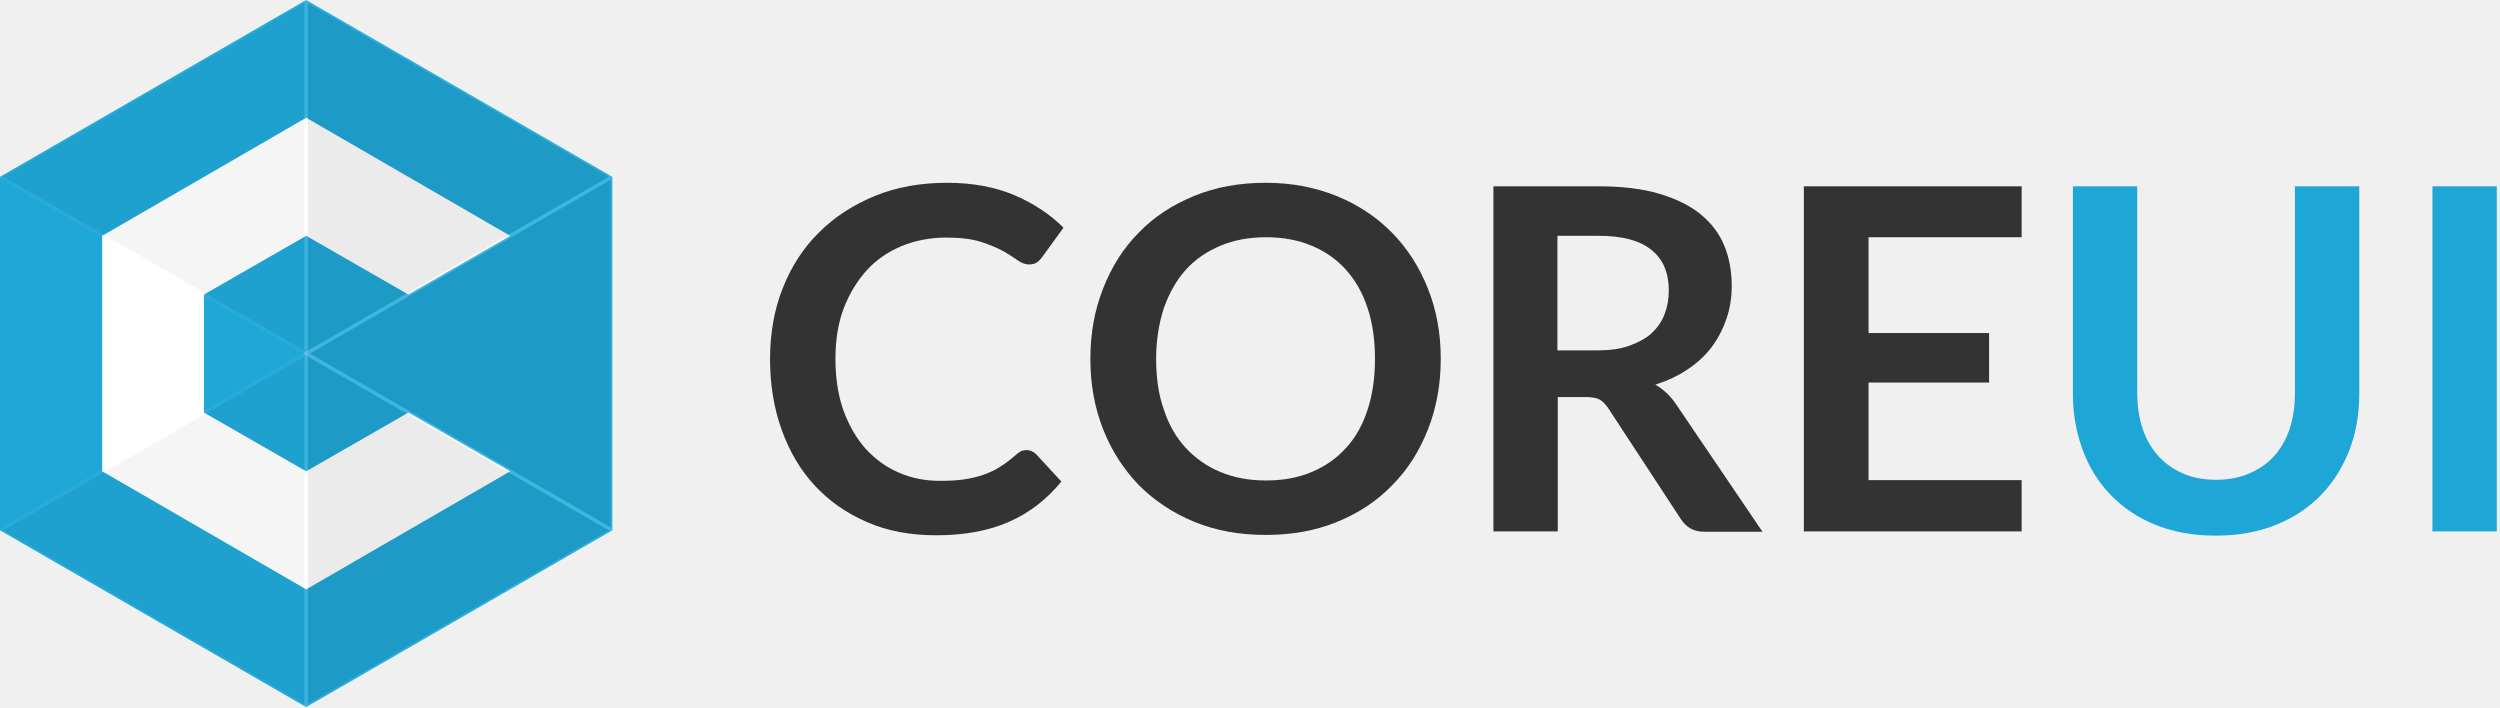
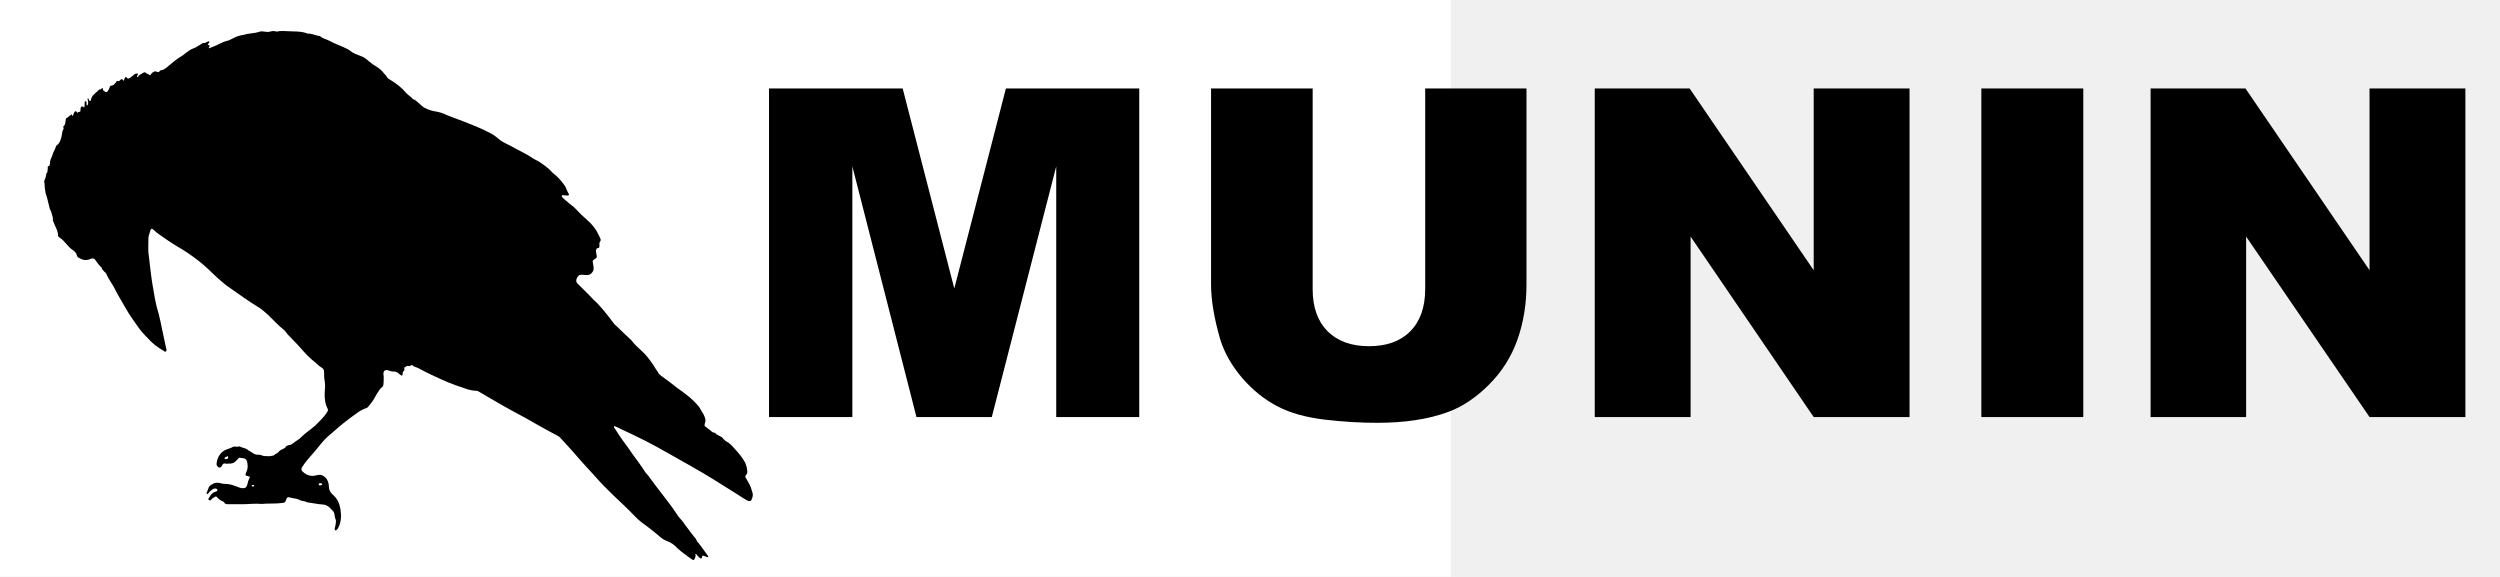
- <svg xmlns="http://www.w3.org/2000/svg" version="1.1" id="Warstwa_1" x="0px" y="0px" width="707.1px" height="200px" viewBox="0 0 707.1 200" style="enable-background:new 0 0 707.1 200;" xml:space="preserve">
-   <style type="text/css">
- 	.st0{fill:#1FA8D7;}
- 	.st1{fill:#FFFFFF;}
- 	.st2{opacity:4.000000e-02;stroke:#FFFFFF;stroke-miterlimit:10;}
- 	.st3{opacity:8.000000e-02;stroke:#FFFFFF;stroke-miterlimit:10;}
- 	.st4{opacity:0;stroke:#FFFFFF;stroke-miterlimit:10;}
- 	.st5{fill:#333333;}
- 	.st6{fill:#1EA7D6;}
- </style>
-   <polygon class="st0" points="0,150 0,50 86.6,0 173.2,50 173.2,150 86.6,200 " />
-   <polygon class="st1" points="86.6,133.3 57.7,116.7 57.7,83.3 86.6,66.7 115.5,83.3 144.3,66.7 86.6,33.3 28.9,66.7 28.9,133.3   86.6,166.7 144.3,133.3 115.5,116.7 " />
-   <polygon class="st2" points="0,50 86.6,100 86.6,0 " />
-   <polygon class="st2" points="0,150 86.6,200 86.6,100 " />
-   <polygon class="st3" points="86.6,100 173.2,150 173.2,50 " />
-   <polygon class="st4" points="86.6,100 0,50 0,150 " />
-   <polygon class="st3" points="173.2,150 86.6,100 86.6,200 " />
-   <polygon class="st3" points="173.2,50 86.6,0 86.6,100 " />
-   <g>
-     <path class="st5" d="M290.4,127.3c1,0,1.8,0.4,2.6,1.1l7.2,7.8c-4,4.9-8.8,8.7-14.6,11.3c-5.8,2.6-12.7,3.9-20.8,3.9   c-7.2,0-13.8-1.2-19.5-3.7c-5.8-2.5-10.7-5.9-14.8-10.3c-4.1-4.4-7.2-9.7-9.4-15.8c-2.2-6.1-3.3-12.8-3.3-20   c0-7.3,1.2-14.1,3.6-20.1c2.4-6.1,5.8-11.4,10.3-15.8c4.4-4.4,9.7-7.8,15.8-10.3c6.1-2.5,12.9-3.7,20.4-3.7c7.2,0,13.6,1.2,19,3.5   c5.4,2.3,10.1,5.4,13.9,9.2l-6.1,8.4c-0.4,0.5-0.8,1-1.4,1.4c-0.6,0.4-1.3,0.6-2.3,0.6c-1,0-2.1-0.4-3.2-1.2s-2.5-1.7-4.1-2.6   c-1.7-0.9-3.8-1.8-6.3-2.6c-2.5-0.8-5.8-1.2-9.7-1.2c-4.6,0-8.8,0.8-12.7,2.4c-3.8,1.6-7.2,3.9-9.9,6.9s-4.9,6.6-6.5,10.8   c-1.6,4.3-2.3,9-2.3,14.3c0,5.5,0.8,10.4,2.3,14.6c1.6,4.3,3.7,7.9,6.3,10.8c2.7,2.9,5.8,5.2,9.4,6.7c3.6,1.6,7.5,2.3,11.6,2.3   c2.5,0,4.7-0.1,6.7-0.4c2-0.3,3.8-0.7,5.5-1.3c1.7-0.6,3.3-1.3,4.8-2.3c1.5-0.9,3-2.1,4.5-3.4c0.4-0.4,0.9-0.7,1.4-1   C289.3,127.4,289.9,127.3,290.4,127.3z" />
-     <path class="st5" d="M407.5,101.5c0,7.2-1.2,13.8-3.6,19.9c-2.4,6.1-5.7,11.4-10.1,15.8c-4.3,4.5-9.5,7.9-15.6,10.4   c-6.1,2.5-12.8,3.7-20.2,3.7c-7.4,0-14.1-1.2-20.2-3.7c-6.1-2.5-11.3-6-15.7-10.4c-4.3-4.5-7.7-9.7-10.1-15.8   c-2.4-6.1-3.6-12.7-3.6-19.9c0-7.2,1.2-13.8,3.6-19.9c2.4-6.1,5.7-11.4,10.1-15.8c4.3-4.5,9.6-7.9,15.7-10.4   c6.1-2.5,12.8-3.7,20.2-3.7c7.4,0,14.1,1.3,20.2,3.8c6.1,2.5,11.3,6,15.6,10.4c4.3,4.4,7.7,9.7,10.1,15.8   C406.3,87.7,407.5,94.3,407.5,101.5z M388.9,101.5c0-5.4-0.7-10.2-2.1-14.4c-1.4-4.3-3.5-7.9-6.1-10.8c-2.7-3-5.9-5.2-9.7-6.8   c-3.8-1.6-8.1-2.4-12.9-2.4c-4.8,0-9.1,0.8-12.9,2.4c-3.8,1.6-7.1,3.8-9.8,6.8c-2.7,3-4.7,6.6-6.2,10.8c-1.4,4.3-2.2,9.1-2.2,14.4   c0,5.4,0.7,10.2,2.2,14.4c1.4,4.3,3.5,7.9,6.2,10.8c2.7,2.9,5.9,5.2,9.8,6.8c3.8,1.6,8.1,2.4,12.9,2.4c4.8,0,9.1-0.8,12.9-2.4   c3.8-1.6,7-3.8,9.7-6.8c2.7-2.9,4.7-6.5,6.1-10.8C388.2,111.7,388.9,106.9,388.9,101.5z" />
-     <path class="st5" d="M440.6,112.2v38.1h-18.2V52.7h29.8c6.7,0,12.4,0.7,17.1,2.1c4.7,1.4,8.6,3.3,11.7,5.8c3,2.5,5.3,5.4,6.7,8.9   c1.4,3.4,2.1,7.2,2.1,11.4c0,3.3-0.5,6.4-1.5,9.3c-1,2.9-2.4,5.6-4.2,8c-1.8,2.4-4.1,4.5-6.8,6.3c-2.7,1.8-5.7,3.2-9.1,4.3   c2.3,1.3,4.3,3.2,5.9,5.6l24.4,36h-16.3c-1.6,0-2.9-0.3-4-0.9c-1.1-0.6-2-1.5-2.8-2.7l-20.5-31.3c-0.8-1.2-1.6-2-2.5-2.5   c-0.9-0.5-2.3-0.7-4.1-0.7H440.6z M440.6,99.1h11.3c3.4,0,6.4-0.4,8.9-1.3c2.5-0.9,4.6-2,6.3-3.5c1.6-1.5,2.9-3.3,3.7-5.4   c0.8-2.1,1.2-4.3,1.2-6.8c0-4.9-1.6-8.8-4.9-11.4c-3.3-2.7-8.2-4-15-4h-11.6V99.1z" />
-     <path class="st5" d="M571.8,52.7v14.4h-43.3v27.1h34.1v14h-34.1v27.6h43.3v14.5h-61.6V52.7H571.8z" />
-     <path class="st6" d="M626.8,135.7c3.5,0,6.6-0.6,9.4-1.8c2.8-1.2,5.1-2.8,7-4.9c1.9-2.1,3.4-4.7,4.4-7.7c1-3,1.5-6.4,1.5-10.1V52.7   h18.2v58.5c0,5.8-0.9,11.2-2.8,16.1c-1.9,4.9-4.6,9.2-8.1,12.8c-3.5,3.6-7.8,6.4-12.8,8.4s-10.6,3-16.9,3s-11.9-1-16.9-3   s-9.2-4.8-12.7-8.4c-3.5-3.6-6.2-7.8-8-12.8c-1.9-4.9-2.8-10.3-2.8-16.1V52.7h18.2v58.4c0,3.7,0.5,7.1,1.5,10.1   c1,3,2.5,5.6,4.4,7.7c1.9,2.1,4.2,3.8,7,5C620.1,135.1,623.3,135.7,626.8,135.7z" />
-     <path class="st6" d="M706.2,150.3H688V52.7h18.2V150.3z" />
+ <svg xmlns="http://www.w3.org/2000/svg" xmlns:ns1="http://xml.openoffice.org/svg/export" version="1.2" width="77.99mm" height="17.99mm" viewBox="2500 8700 7799 1799" preserveAspectRatio="xMidYMid" fill-rule="evenodd" stroke-width="28.222" stroke-linejoin="round" xml:space="preserve">
+   <defs class="ClipPathGroup">
+     <clipPath id="presentation_clip_path" clipPathUnits="userSpaceOnUse">
+       <rect x="2500" y="8700" width="7799" height="1799" />
+     </clipPath>
+     <clipPath id="presentation_clip_path_shrink" clipPathUnits="userSpaceOnUse">
+       <rect x="2507" y="8701" width="7784" height="1796" />
+     </clipPath>
+   </defs>
+   <defs class="TextShapeIndex">
+     <g ns1:slide="id1" ns1:id-list="id3" />
+   </defs>
+   <defs class="EmbeddedBulletChars">
+     <g id="bullet-char-template-57356" transform="scale(0.0004882812,-0.0004882812)">
+       <path d="M 580,1141 L 1163,571 580,0 -4,571 580,1141 Z" />
+     </g>
+     <g id="bullet-char-template-57354" transform="scale(0.0004882812,-0.0004882812)">
+       <path d="M 8,1128 L 1137,1128 1137,0 8,0 8,1128 Z" />
+     </g>
+     <g id="bullet-char-template-10146" transform="scale(0.0004882812,-0.0004882812)">
+       <path d="M 174,0 L 602,739 174,1481 1456,739 174,0 Z M 1358,739 L 309,1346 659,739 1358,739 Z" />
+     </g>
+     <g id="bullet-char-template-10132" transform="scale(0.0004882812,-0.0004882812)">
+       <path d="M 2015,739 L 1276,0 717,0 1260,543 174,543 174,936 1260,936 717,1481 1274,1481 2015,739 Z" />
+     </g>
+     <g id="bullet-char-template-10007" transform="scale(0.0004882812,-0.0004882812)">
+       <path d="M 0,-2 C -7,14 -16,27 -25,37 L 356,567 C 262,823 215,952 215,954 215,979 228,992 255,992 264,992 276,990 289,987 310,991 331,999 354,1012 L 381,999 492,748 772,1049 836,1024 860,1049 C 881,1039 901,1025 922,1006 886,937 835,863 770,784 769,783 710,716 594,584 L 774,223 C 774,196 753,168 711,139 L 727,119 C 717,90 699,76 672,76 641,76 570,178 457,381 L 164,-76 C 142,-110 111,-127 72,-127 30,-127 9,-110 8,-76 1,-67 -2,-52 -2,-32 -2,-23 -1,-13 0,-2 Z" />
+     </g>
+     <g id="bullet-char-template-10004" transform="scale(0.0004882812,-0.0004882812)">
+       <path d="M 285,-33 C 182,-33 111,30 74,156 52,228 41,333 41,471 41,549 55,616 82,672 116,743 169,778 240,778 293,778 328,747 346,684 L 369,508 C 377,444 397,411 428,410 L 1163,1116 C 1174,1127 1196,1133 1229,1133 1271,1133 1292,1118 1292,1087 L 1292,965 C 1292,929 1282,901 1262,881 L 442,47 C 390,-6 338,-33 285,-33 Z" />
+     </g>
+     <g id="bullet-char-template-9679" transform="scale(0.0004882812,-0.0004882812)">
+       <path d="M 813,0 C 632,0 489,54 383,161 276,268 223,411 223,592 223,773 276,916 383,1023 489,1130 632,1184 813,1184 992,1184 1136,1130 1245,1023 1353,916 1407,772 1407,592 1407,412 1353,268 1245,161 1136,54 992,0 813,0 Z" />
+     </g>
+     <g id="bullet-char-template-8226" transform="scale(0.0004882812,-0.0004882812)">
+       <path d="M 346,457 C 273,457 209,483 155,535 101,586 74,649 74,723 74,796 101,859 155,911 209,963 273,989 346,989 419,989 480,963 531,910 582,859 608,796 608,723 608,648 583,586 532,535 482,483 420,457 346,457 Z" />
+     </g>
+     <g id="bullet-char-template-8211" transform="scale(0.0004882812,-0.0004882812)">
+       <path d="M -4,459 L 1135,459 1135,606 -4,606 -4,459 Z" />
+     </g>
+     <g id="bullet-char-template-61548" transform="scale(0.0004882812,-0.0004882812)">
+       <path d="M 173,740 C 173,903 231,1043 346,1159 462,1274 601,1332 765,1332 928,1332 1067,1274 1183,1159 1299,1043 1357,903 1357,740 1357,577 1299,437 1183,322 1067,206 928,148 765,148 601,148 462,206 346,322 231,437 173,577 173,740 Z" />
+     </g>
+   </defs>
+   <defs class="TextEmbeddedBitmaps" />
+   <g class="SlideGroup">
+     <g>
+       <g id="container-id1">
+         <g id="id1" class="Slide" clip-path="url(#presentation_clip_path)">
+           <g class="Page">
+             <g class="Graphic">
+               <g id="id3">
+                 <rect class="BoundingBox" stroke="none" fill="none" x="2500" y="8700" width="7800" height="1800" />
+                 <defs>
+                   <clipPath id="clip_path_1" clipPathUnits="userSpaceOnUse">
+                     <path d="M 2500,8700 L 10299,8700 10299,10499 2500,10499 2500,8700 Z" />
+                   </clipPath>
+                 </defs>
+                 <g clip-path="url(#clip_path_1)" />
+                 <defs>
+                   <clipPath id="clip_path_2" clipPathUnits="userSpaceOnUse">
+                     <path d="M 2500,8700 L 10299,8700 10299,10499 2500,10499 2500,8700 Z" />
+                   </clipPath>
+                 </defs>
+                 <g clip-path="url(#clip_path_2)">
+                   <path fill="rgb(255,255,255)" stroke="none" d="M 4747,11752 L 2469,11752 2469,8610 7026,8610 7026,11752 4747,11752 Z" />
+                   <path fill="rgb(0,0,0)" stroke="none" d="M 3697,9876 C 3697,9886 3697,9894 3696,9901 3695,9904 3694,9907 3692,9908 3688,9910 3686,9913 3684,9916 3678,9924 3673,9933 3668,9942 3663,9951 3657,9959 3650,9967 3647,9972 3642,9974 3637,9975 3630,9978 3623,9982 3617,9986 3596,10001 3576,10016 3557,10032 3549,10039 3541,10046 3533,10053 3519,10064 3507,10077 3496,10091 3485,10105 3473,10119 3461,10132 3454,10140 3448,10149 3442,10158 3439,10164 3440,10168 3445,10172 3457,10183 3471,10187 3486,10183 3500,10179 3509,10182 3519,10194 3523,10201 3526,10209 3526,10217 3526,10229 3531,10237 3539,10244 3552,10255 3559,10270 3562,10288 3565,10308 3565,10328 3555,10347 3554,10349 3552,10352 3550,10353 3549,10354 3548,10355 3547,10355 3545,10354 3544,10352 3544,10350 3544,10349 3544,10347 3545,10345 3547,10339 3547,10334 3548,10328 3548,10326 3548,10324 3548,10323 3545,10316 3544,10310 3543,10303 3543,10301 3542,10299 3541,10297 3532,10287 3523,10275 3508,10274 3491,10273 3475,10269 3458,10267 3450,10262 3441,10264 3433,10259 3430,10257 3427,10257 3425,10256 3418,10255 3412,10254 3405,10252 3397,10250 3395,10251 3392,10261 3389,10268 3388,10268 3381,10269 3360,10272 3338,10270 3317,10272 3317,10272 3316,10272 3316,10272 3296,10270 3276,10273 3256,10273 3241,10273 3227,10273 3212,10273 3207,10273 3202,10273 3199,10267 3198,10266 3198,10265 3197,10265 3189,10262 3182,10257 3176,10250 3174,10248 3172,10249 3170,10250 3167,10252 3164,10254 3161,10256 3160,10257 3159,10259 3158,10260 3156,10261 3154,10262 3152,10260 3149,10258 3150,10255 3152,10253 3157,10245 3162,10236 3173,10234 3175,10233 3179,10232 3178,10228 3177,10224 3173,10224 3170,10224 3168,10224 3166,10225 3164,10226 3159,10230 3153,10233 3150,10239 3149,10241 3148,10241 3146,10241 3144,10240 3144,10238 3145,10236 3147,10232 3148,10228 3150,10224 3151,10219 3154,10216 3158,10213 3168,10206 3178,10204 3190,10208 3197,10210 3204,10209 3210,10210 3223,10211 3235,10217 3247,10221 3250,10222 3253,10223 3256,10223 3266,10223 3269,10221 3272,10210 3273,10204 3275,10198 3278,10192 3280,10188 3280,10187 3276,10186 3264,10183 3264,10183 3269,10171 3274,10161 3273,10151 3271,10141 3270,10136 3267,10132 3262,10130 3257,10129 3253,10129 3248,10128 3246,10127 3244,10129 3243,10131 3241,10133 3238,10136 3236,10138 3232,10143 3227,10145 3221,10146 3214,10146 3208,10147 3202,10146 3198,10145 3195,10147 3193,10152 3190,10158 3186,10160 3182,10158 3177,10155 3174,10149 3176,10144 3176,10142 3177,10140 3177,10138 3182,10118 3194,10105 3213,10100 3218,10098 3222,10097 3227,10094 3229,10093 3231,10093 3233,10093 3237,10094 3241,10094 3244,10093 3246,10093 3247,10092 3248,10093 3255,10097 3264,10097 3271,10102 3277,10107 3285,10110 3291,10115 3292,10116 3294,10117 3296,10117 3302,10120 3309,10117 3315,10120 3321,10123 3329,10123 3336,10123 3341,10124 3347,10122 3353,10121 3353,10121 3354,10121 3355,10120 3358,10116 3364,10115 3367,10112 3371,10106 3377,10103 3384,10100 3385,10099 3388,10098 3389,10097 3392,10091 3398,10089 3404,10088 3408,10088 3411,10085 3414,10083 3419,10079 3425,10075 3431,10071 3432,10070 3435,10069 3436,10067 3451,10052 3468,10041 3484,10027 3497,10014 3511,10001 3521,9985 3523,9981 3524,9978 3522,9975 3514,9959 3512,9942 3513,9924 3514,9912 3515,9901 3513,9889 3511,9879 3511,9869 3511,9860 3511,9854 3509,9851 3505,9848 3493,9841 3484,9830 3473,9822 3457,9808 3443,9792 3429,9776 3420,9767 3412,9758 3403,9749 3399,9745 3395,9741 3392,9736 3390,9734 3389,9732 3388,9731 3369,9716 3353,9699 3336,9682 3327,9674 3318,9666 3307,9659 3276,9640 3247,9619 3217,9598 3192,9581 3171,9560 3149,9539 3130,9521 3109,9505 3087,9490 3067,9476 3045,9465 3025,9451 3009,9439 2992,9430 2978,9416 2974,9412 2971,9413 2969,9419 2967,9428 2962,9437 2963,9446 2963,9460 2962,9474 2963,9488 2965,9510 2969,9533 2971,9555 2974,9581 2979,9605 2983,9630 2986,9647 2990,9663 2995,9679 2999,9696 3003,9712 3006,9729 3010,9748 3014,9766 3018,9785 3019,9789 3021,9794 3018,9796 3015,9799 3011,9795 3008,9793 2991,9783 2975,9771 2962,9756 2950,9744 2938,9731 2928,9716 2916,9699 2903,9681 2893,9663 2880,9640 2866,9618 2855,9595 2847,9581 2837,9568 2831,9553 2830,9551 2828,9550 2826,9548 2823,9544 2818,9541 2817,9535 2816,9534 2815,9532 2813,9531 2809,9527 2805,9522 2801,9516 2794,9505 2791,9504 2779,9509 2766,9514 2755,9510 2744,9503 2742,9502 2740,9499 2740,9497 2738,9489 2733,9484 2727,9480 2719,9475 2713,9468 2707,9461 2701,9454 2695,9447 2687,9442 2684,9440 2681,9438 2681,9434 2681,9425 2678,9418 2675,9411 2671,9404 2669,9396 2665,9388 2665,9387 2664,9386 2665,9385 2666,9378 2662,9372 2661,9365 2660,9361 2658,9356 2656,9353 2655,9350 2654,9348 2654,9346 2650,9332 2648,9318 2643,9305 2642,9303 2642,9301 2642,9300 2640,9291 2639,9282 2639,9273 2638,9269 2637,9265 2639,9262 2641,9255 2645,9250 2644,9242 2650,9237 2648,9231 2649,9224 2649,9221 2648,9218 2653,9218 2654,9218 2655,9216 2655,9214 2656,9212 2656,9209 2656,9206 2657,9202 2657,9198 2659,9195 2664,9186 2665,9176 2670,9168 2672,9166 2672,9163 2673,9161 2674,9159 2675,9156 2676,9154 2686,9148 2689,9137 2692,9126 2694,9119 2693,9110 2698,9103 2699,9102 2698,9100 2698,9098 2697,9096 2697,9094 2700,9092 2702,9091 2702,9088 2703,9086 2704,9082 2705,9077 2705,9073 2706,9070 2706,9068 2710,9067 2714,9066 2715,9060 2720,9060 2722,9055 2723,9056 2725,9060 2726,9063 2727,9061 2728,9060 2729,9056 2730,9052 2733,9049 2736,9046 2737,9046 2740,9050 2741,9052 2742,9053 2744,9050 2745,9049 2746,9049 2747,9049 2751,9049 2751,9047 2751,9044 2751,9041 2751,9039 2752,9036 2753,9032 2755,9031 2759,9033 2763,9036 2763,9036 2764,9030 2764,9027 2764,9023 2764,9020 2765,9017 2765,9015 2768,9016 2770,9016 2770,9018 2770,9020 2770,9020 2770,9020 2770,9021 2770,9024 2769,9027 2772,9029 2773,9030 2775,9025 2775,9020 2775,9016 2774,9013 2773,9009 2773,9009 2773,9008 2774,9007 2774,9006 2775,9007 2776,9008 2776,9009 2777,9010 2778,9012 2779,9013 2778,9016 2781,9015 2782,9015 2784,9013 2784,9011 2785,9002 2791,8996 2798,8990 2801,8988 2803,8985 2806,8983 2808,8980 2810,8978 2814,8979 2815,8979 2816,8977 2817,8976 2820,8973 2820,8974 2821,8978 2821,8983 2826,8985 2830,8987 2833,8989 2835,8986 2837,8983 2839,8980 2841,8977 2842,8973 2842,8970 2844,8967 2848,8967 2854,8967 2857,8962 2861,8958 2863,8954 2864,8951 2869,8953 2871,8954 2872,8952 2874,8951 2875,8949 2877,8948 2879,8947 2881,8947 2882,8947 2883,8949 2885,8953 2885,8953 2887,8949 2888,8948 2888,8946 2889,8944 2892,8939 2892,8939 2896,8943 2900,8946 2901,8946 2905,8943 2910,8940 2913,8937 2918,8933 2919,8932 2921,8930 2924,8930 2926,8930 2929,8928 2930,8930 2932,8932 2929,8934 2928,8936 2928,8937 2927,8939 2928,8940 2929,8941 2931,8940 2931,8939 2935,8932 2942,8931 2947,8927 2950,8925 2953,8925 2956,8928 2959,8931 2964,8931 2966,8934 2967,8936 2969,8934 2970,8933 2971,8931 2973,8929 2974,8928 2979,8923 2984,8921 2990,8924 2994,8926 2996,8925 2998,8922 2999,8920 3001,8919 3003,8919 3009,8919 3013,8915 3018,8912 3027,8904 3037,8897 3046,8889 3051,8885 3057,8881 3062,8878 3069,8874 3075,8869 3080,8865 3088,8859 3096,8853 3106,8850 3113,8847 3120,8842 3127,8838 3130,8836 3132,8834 3136,8834 3139,8835 3141,8833 3143,8832 3145,8831 3147,8830 3150,8829 3151,8829 3152,8829 3153,8830 3154,8831 3153,8832 3152,8834 3152,8834 3151,8835 3151,8835 3147,8839 3147,8839 3152,8841 3154,8842 3154,8843 3154,8844 3153,8845 3153,8846 3152,8848 3151,8849 3151,8849 3152,8850 3152,8851 3153,8851 3154,8850 3163,8846 3173,8843 3182,8838 3191,8834 3200,8829 3210,8827 3215,8826 3219,8823 3224,8821 3234,8815 3246,8811 3258,8809 3258,8809 3259,8809 3260,8809 3276,8803 3293,8805 3309,8799 3315,8797 3322,8798 3328,8799 3333,8800 3337,8800 3341,8799 3347,8797 3354,8796 3361,8798 3364,8799 3368,8798 3372,8797 3386,8796 3401,8798 3415,8798 3429,8798 3444,8799 3458,8804 3459,8804 3460,8805 3461,8805 3473,8804 3484,8811 3495,8812 3496,8812 3498,8813 3499,8813 3507,8821 3518,8822 3527,8827 3545,8837 3564,8843 3582,8852 3586,8854 3590,8856 3593,8859 3603,8867 3615,8871 3626,8875 3636,8878 3645,8886 3653,8893 3660,8899 3668,8904 3676,8909 3684,8914 3692,8921 3698,8929 3701,8933 3705,8936 3707,8940 3709,8945 3715,8947 3719,8950 3737,8961 3754,8974 3768,8991 3774,8997 3782,9002 3788,9009 3802,9014 3810,9027 3822,9035 3833,9041 3844,9045 3855,9047 3869,9049 3882,9053 3894,9059 3910,9066 3927,9071 3944,9078 3971,9089 3999,9099 4025,9113 4036,9118 4046,9125 4055,9133 4060,9137 4065,9141 4071,9144 4086,9151 4100,9159 4115,9167 4130,9175 4145,9182 4158,9191 4165,9196 4174,9200 4181,9204 4196,9214 4211,9224 4223,9238 4225,9240 4227,9242 4229,9243 4242,9254 4253,9266 4263,9281 4264,9282 4264,9284 4265,9285 4268,9292 4270,9298 4274,9304 4276,9307 4275,9309 4271,9310 4269,9310 4268,9310 4266,9310 4262,9309 4259,9309 4256,9309 4254,9309 4253,9309 4252,9311 4252,9312 4253,9313 4253,9314 4256,9317 4258,9320 4261,9322 4270,9330 4280,9338 4290,9346 4295,9350 4299,9355 4304,9360 4316,9373 4330,9384 4343,9397 4350,9405 4358,9414 4363,9424 4366,9430 4369,9436 4372,9442 4374,9446 4375,9450 4372,9454 4369,9457 4370,9461 4370,9464 4370,9469 4371,9474 4364,9474 4361,9475 4360,9478 4359,9481 4359,9486 4360,9490 4361,9495 4363,9503 4362,9503 4356,9508 4348,9512 4348,9514 4350,9522 4351,9530 4354,9538 4350,9546 4346,9553 4341,9557 4334,9558 4328,9558 4322,9558 4316,9557 4306,9557 4303,9560 4299,9569 4296,9577 4298,9581 4303,9586 4318,9600 4333,9616 4348,9631 4350,9634 4353,9637 4356,9639 4366,9648 4374,9658 4382,9667 4394,9681 4404,9695 4415,9709 4417,9712 4419,9714 4422,9716 4436,9730 4451,9744 4466,9758 4467,9759 4469,9760 4470,9762 4479,9774 4490,9784 4502,9795 4516,9807 4528,9824 4539,9840 4543,9847 4547,9853 4552,9860 4554,9865 4558,9869 4562,9872 4579,9884 4595,9896 4611,9909 4635,9926 4659,9943 4678,9966 4683,9971 4686,9979 4690,9985 4694,9990 4696,9995 4698,10000 4701,10007 4702,10013 4699,10020 4697,10029 4697,10029 4705,10034 4707,10035 4708,10037 4710,10038 4717,10042 4721,10050 4730,10050 4736,10057 4744,10059 4752,10064 4755,10066 4757,10071 4761,10073 4762,10074 4763,10076 4764,10076 4775,10081 4783,10090 4791,10099 4803,10112 4815,10126 4824,10142 4828,10151 4830,10159 4831,10168 4832,10173 4831,10177 4828,10181 4824,10186 4824,10188 4828,10193 4831,10199 4835,10205 4838,10211 4843,10220 4845,10230 4848,10239 4849,10245 4848,10250 4846,10255 4844,10263 4840,10265 4832,10262 4821,10256 4811,10249 4800,10242 4751,10211 4702,10180 4652,10152 4605,10126 4560,10099 4513,10075 4487,10062 4462,10050 4436,10038 4430,10035 4425,10032 4419,10030 4418,10029 4417,10029 4416,10030 4414,10031 4415,10032 4416,10034 4421,10041 4426,10049 4431,10057 4440,10070 4449,10083 4459,10096 4464,10104 4470,10111 4475,10119 4487,10136 4500,10152 4511,10170 4515,10177 4522,10182 4526,10189 4538,10206 4551,10222 4563,10238 4573,10251 4582,10263 4592,10276 4598,10284 4604,10293 4610,10302 4614,10308 4618,10314 4623,10319 4631,10327 4636,10337 4643,10345 4650,10355 4658,10365 4665,10374 4669,10378 4672,10382 4674,10388 4675,10391 4678,10392 4680,10395 4689,10407 4698,10419 4707,10432 4708,10432 4708,10434 4709,10435 4709,10436 4710,10437 4709,10438 4708,10438 4707,10438 4706,10438 4703,10437 4699,10435 4696,10434 4693,10433 4691,10433 4690,10437 4690,10443 4688,10443 4684,10441 4679,10438 4677,10434 4673,10430 4672,10429 4671,10427 4670,10428 4668,10429 4670,10431 4670,10432 4671,10434 4667,10445 4665,10446 4664,10447 4663,10447 4662,10447 4660,10446 4659,10445 4657,10444 4642,10433 4627,10423 4613,10410 4604,10400 4593,10392 4581,10388 4569,10384 4559,10375 4550,10367 4534,10354 4518,10341 4501,10329 4494,10324 4488,10318 4482,10312 4470,10300 4459,10288 4447,10277 4425,10257 4404,10236 4383,10215 4372,10203 4360,10191 4350,10179 4327,10154 4304,10129 4282,10103 4271,10091 4260,10079 4249,10067 4246,10063 4241,10060 4237,10058 4218,10048 4199,10038 4180,10027 4152,10011 4124,9995 4095,9980 4062,9962 4029,9942 3996,9923 3993,9921 3990,9919 3986,9919 3977,9919 3968,9917 3960,9915 3933,9906 3906,9897 3880,9885 3855,9874 3830,9862 3806,9849 3799,9845 3791,9845 3786,9839 3785,9838 3783,9839 3782,9840 3780,9842 3777,9842 3775,9842 3770,9840 3766,9844 3762,9846 3762,9847 3761,9848 3761,9849 3763,9853 3761,9856 3758,9859 3756,9861 3756,9864 3756,9867 3756,9872 3754,9873 3750,9870 3748,9869 3746,9867 3745,9866 3739,9861 3733,9858 3726,9859 3721,9859 3715,9857 3710,9855 3701,9853 3696,9857 3696,9867 3697,9870 3697,9874 3697,9876 L 3697,9876 Z M 3204,10132 C 3207,10132 3211,10132 3212,10128 3212,10127 3212,10125 3211,10124 3211,10123 3209,10123 3208,10124 3206,10125 3204,10126 3202,10127 3201,10128 3200,10129 3201,10131 3201,10133 3203,10132 3204,10132 L 3204,10132 Z M 3504,10209 C 3502,10207 3499,10207 3496,10208 3494,10209 3494,10211 3495,10213 3496,10215 3503,10214 3505,10212 3505,10212 3505,10211 3505,10211 3505,10210 3504,10210 3504,10209 Z M 3289,10218 C 3290,10217 3293,10218 3293,10216 3293,10213 3291,10213 3289,10213 3287,10213 3286,10213 3285,10215 3285,10217 3287,10217 3289,10218 L 3289,10218 Z" />
+                   <path fill="rgb(0,0,0)" stroke="none" d="M 4899,8976 L 5316,8976 5477,9600 5638,8976 6054,8976 6054,10001 5795,10001 5795,9219 5594,10001 5359,10001 5159,9219 5159,10001 4899,10001 Z M 6946,8976 L 7262,8976 7262,9587 C 7262,9648 7253,9705 7234,9759 7215,9813 7185,9860 7145,9900 7105,9940 7062,9969 7018,9985 6956,10008 6882,10019 6796,10019 6746,10019 6691,10016 6632,10009 6573,10002 6524,9988 6484,9967 6444,9946 6408,9917 6375,9879 6342,9840 6320,9801 6307,9760 6288,9695 6278,9637 6278,9587 L 6278,8976 6595,8976 6595,9602 C 6595,9658 6610,9701 6641,9733 6672,9764 6715,9780 6771,9780 6825,9780 6868,9765 6899,9734 6930,9703 6946,9659 6946,9602 Z M 7475,8976 L 7771,8976 8158,9543 8158,8976 8457,8976 8457,10001 8158,10001 7774,9438 7774,10001 7475,10001 Z M 8681,8976 L 8999,8976 8999,10001 8681,10001 Z M 9209,8976 L 9505,8976 9892,9543 9892,8976 10191,8976 10191,10001 9892,10001 9507,9438 9507,10001 9209,10001 Z" />
+                 </g>
+                 <g clip-path="url(#clip_path_1)" />
+               </g>
+             </g>
+           </g>
+         </g>
+       </g>
+     </g>
  </g>
</svg>
